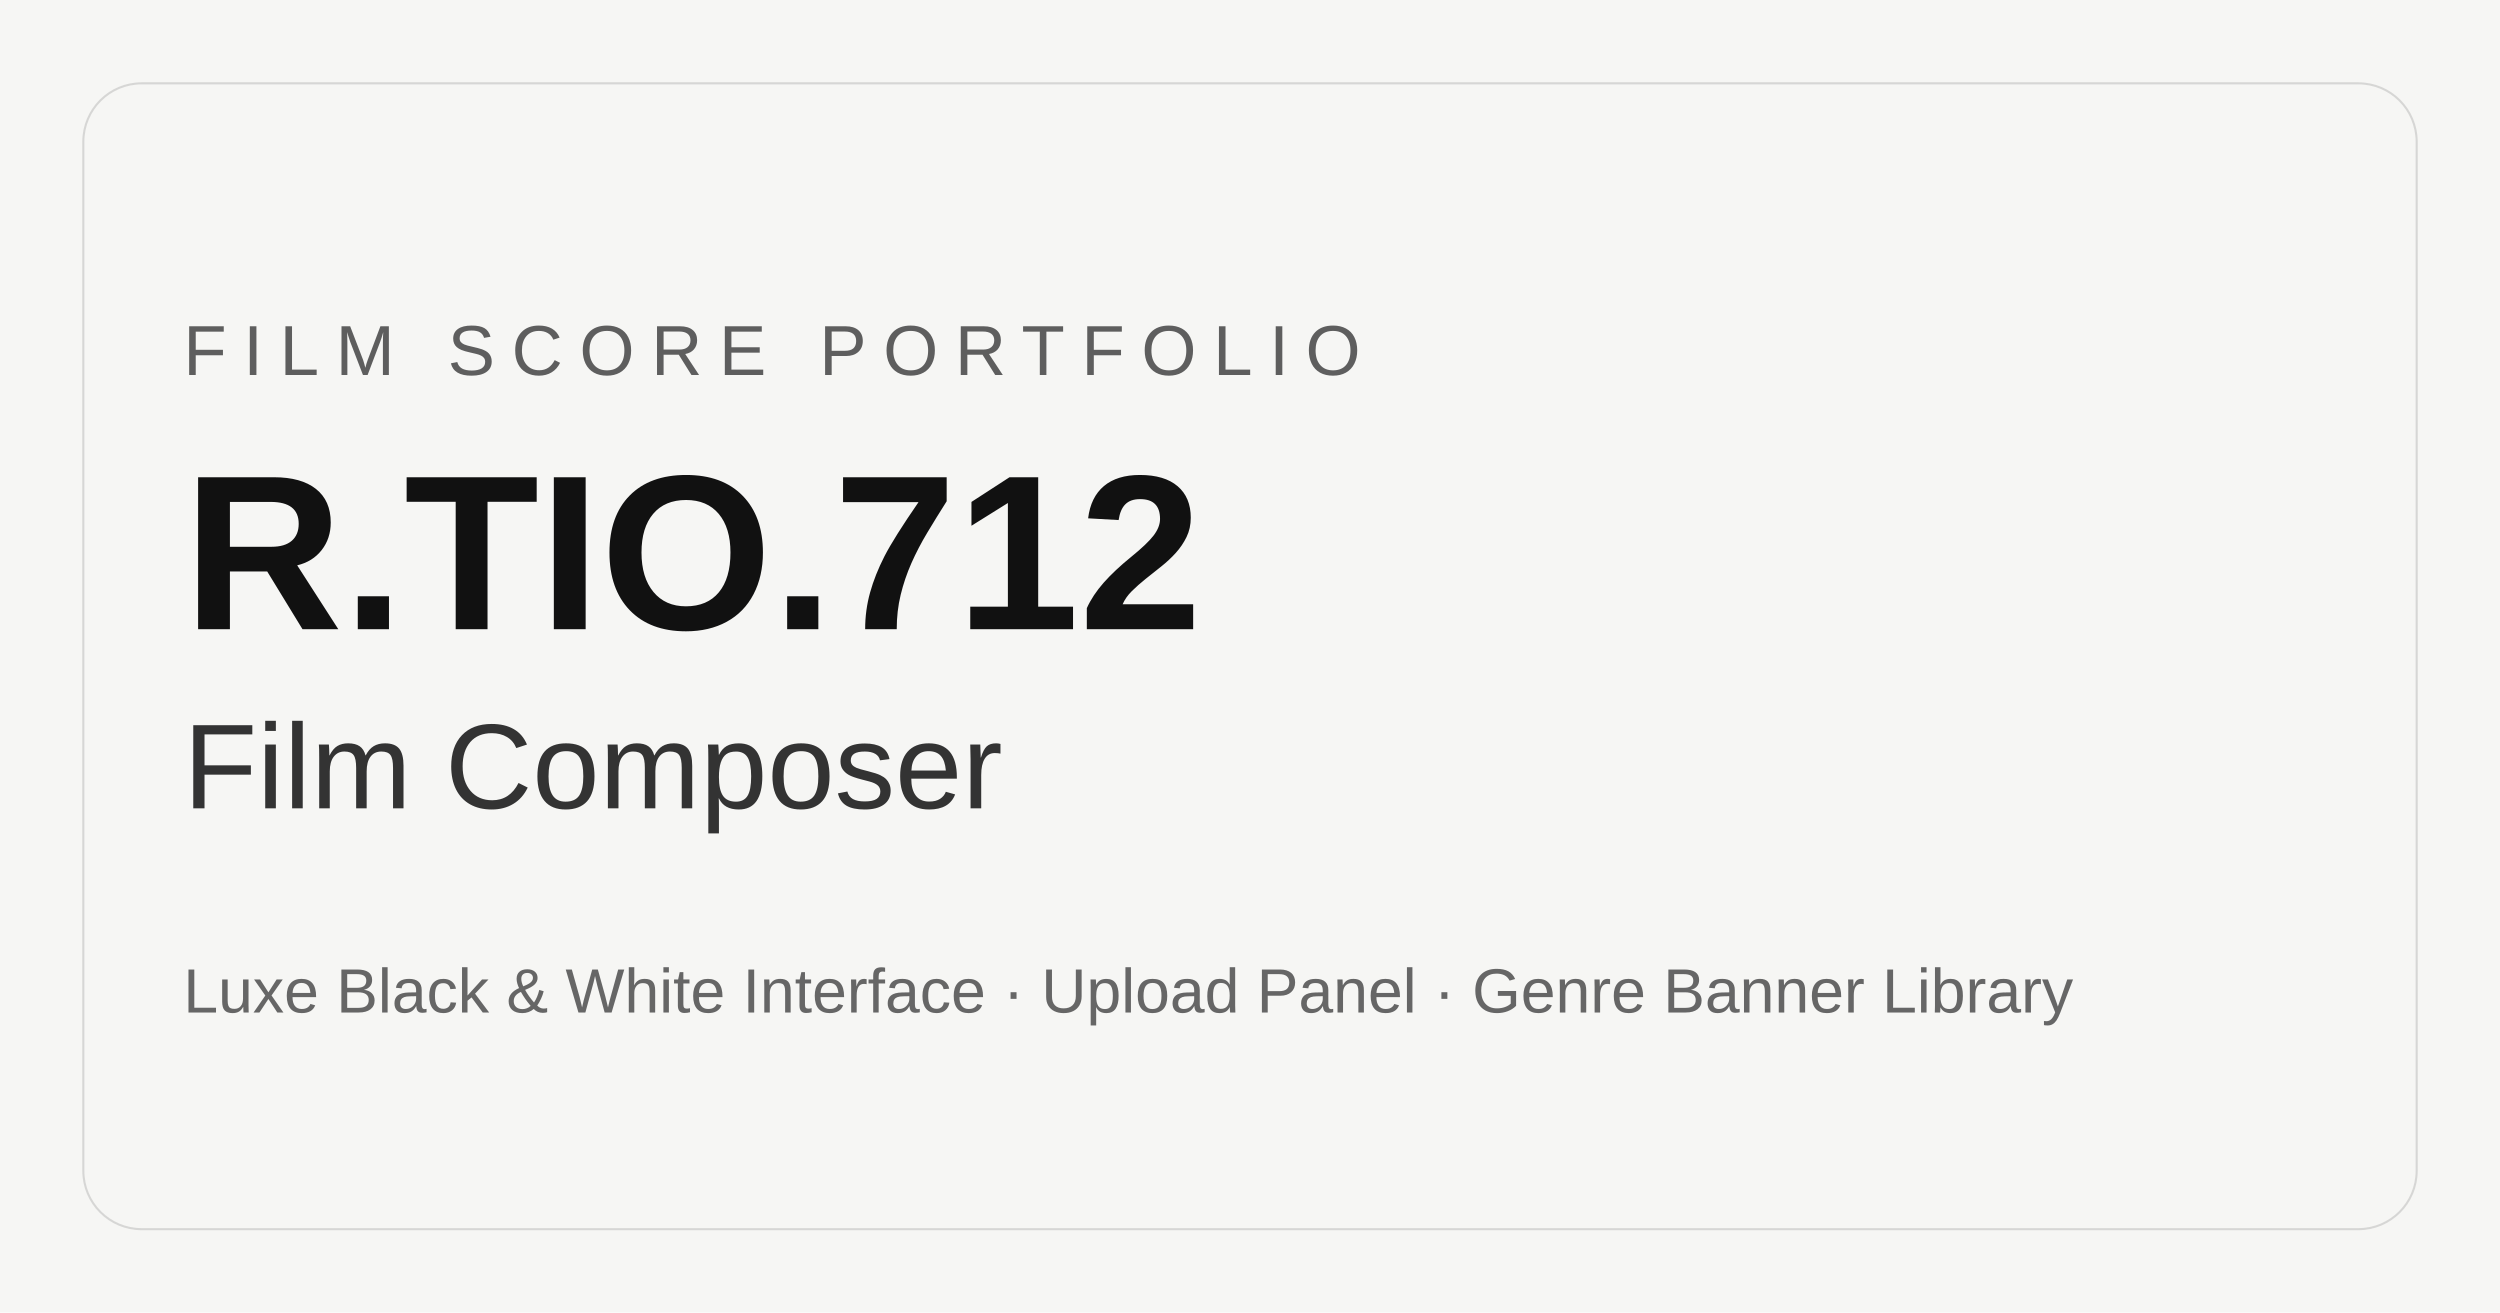
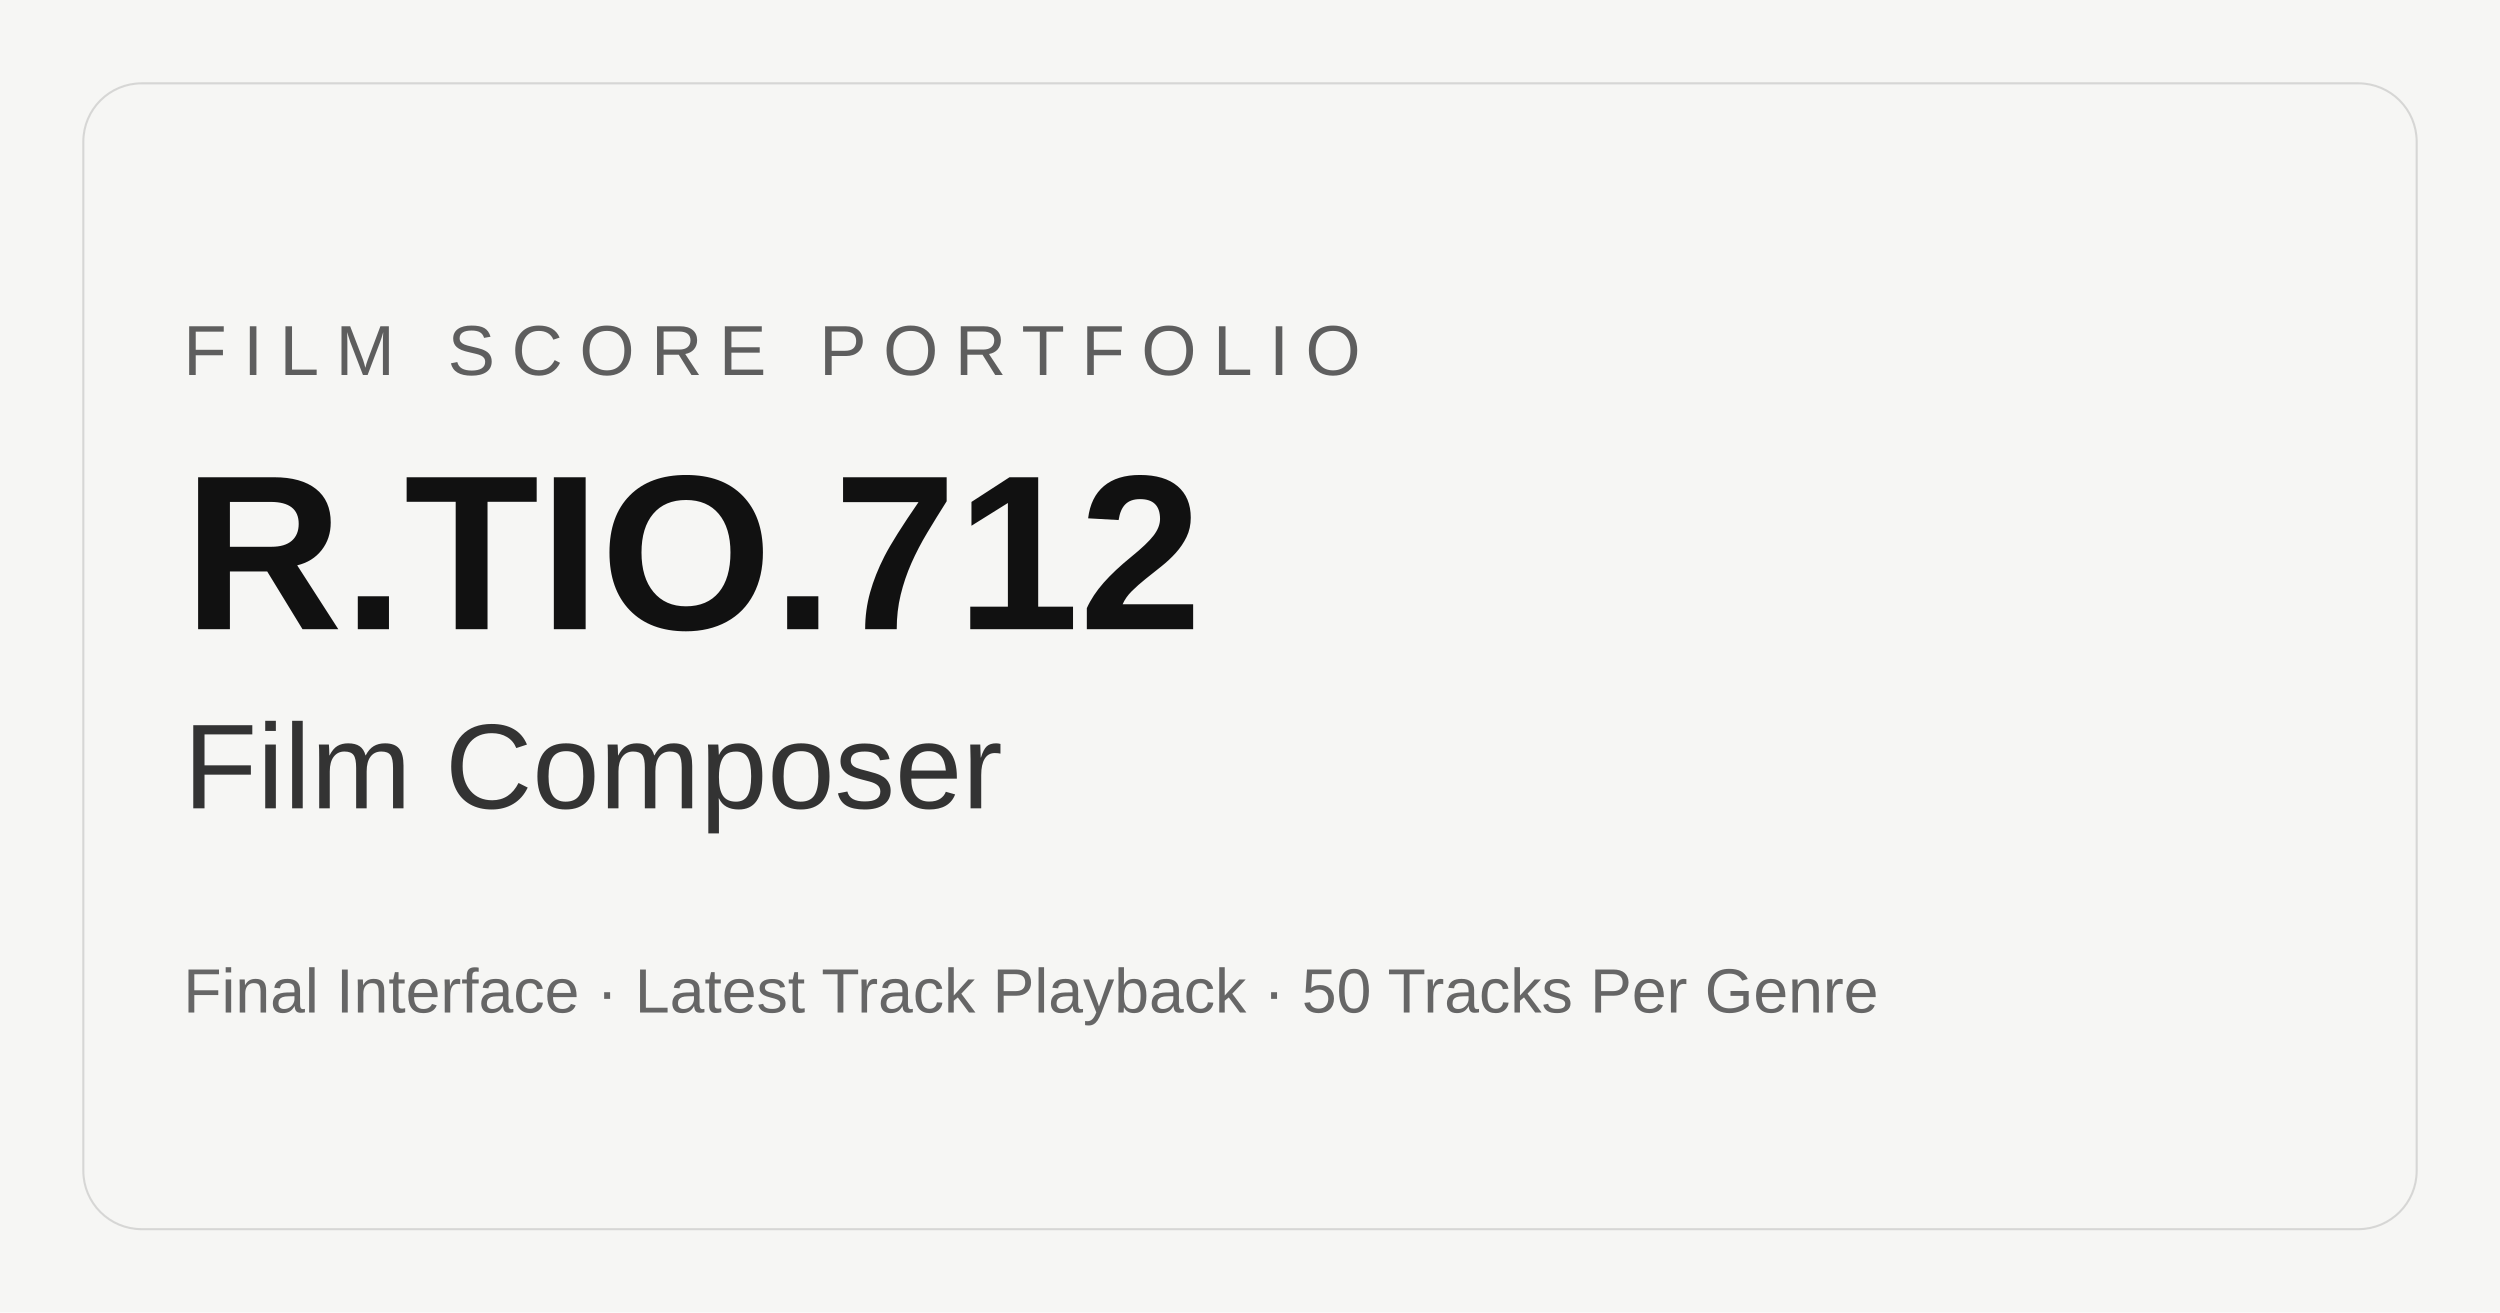
<svg xmlns="http://www.w3.org/2000/svg" width="1200" height="630" viewBox="0 0 1200 630" fill="none">
  <rect width="1200" height="630" fill="#F6F6F4" />
  <rect x="40" y="40" width="1120" height="550" rx="28" stroke="#111111" stroke-opacity="0.14" />
  <text x="88" y="180" fill="#5E5E5E" font-family="Arial, Helvetica, sans-serif" font-size="34" letter-spacing="8">FILM SCORE PORTFOLIO</text>
  <text x="88" y="302" fill="#111111" font-family="Arial, Helvetica, sans-serif" font-size="106" font-weight="700">R.TIO.712</text>
  <text x="88" y="388" fill="#333333" font-family="Arial, Helvetica, sans-serif" font-size="58">Film Composer</text>
-   <text x="88" y="486" fill="#666666" font-family="Arial, Helvetica, sans-serif" font-size="30">Luxe Black &amp; White Interface · Upload Panel · Genre Banner Library</text>
+   <text x="88" y="486" fill="#666666" font-family="Arial, Helvetica, sans-serif" font-size="30">Final Interface · Latest Track Playback · 50 Tracks Per Genre</text>
</svg>
